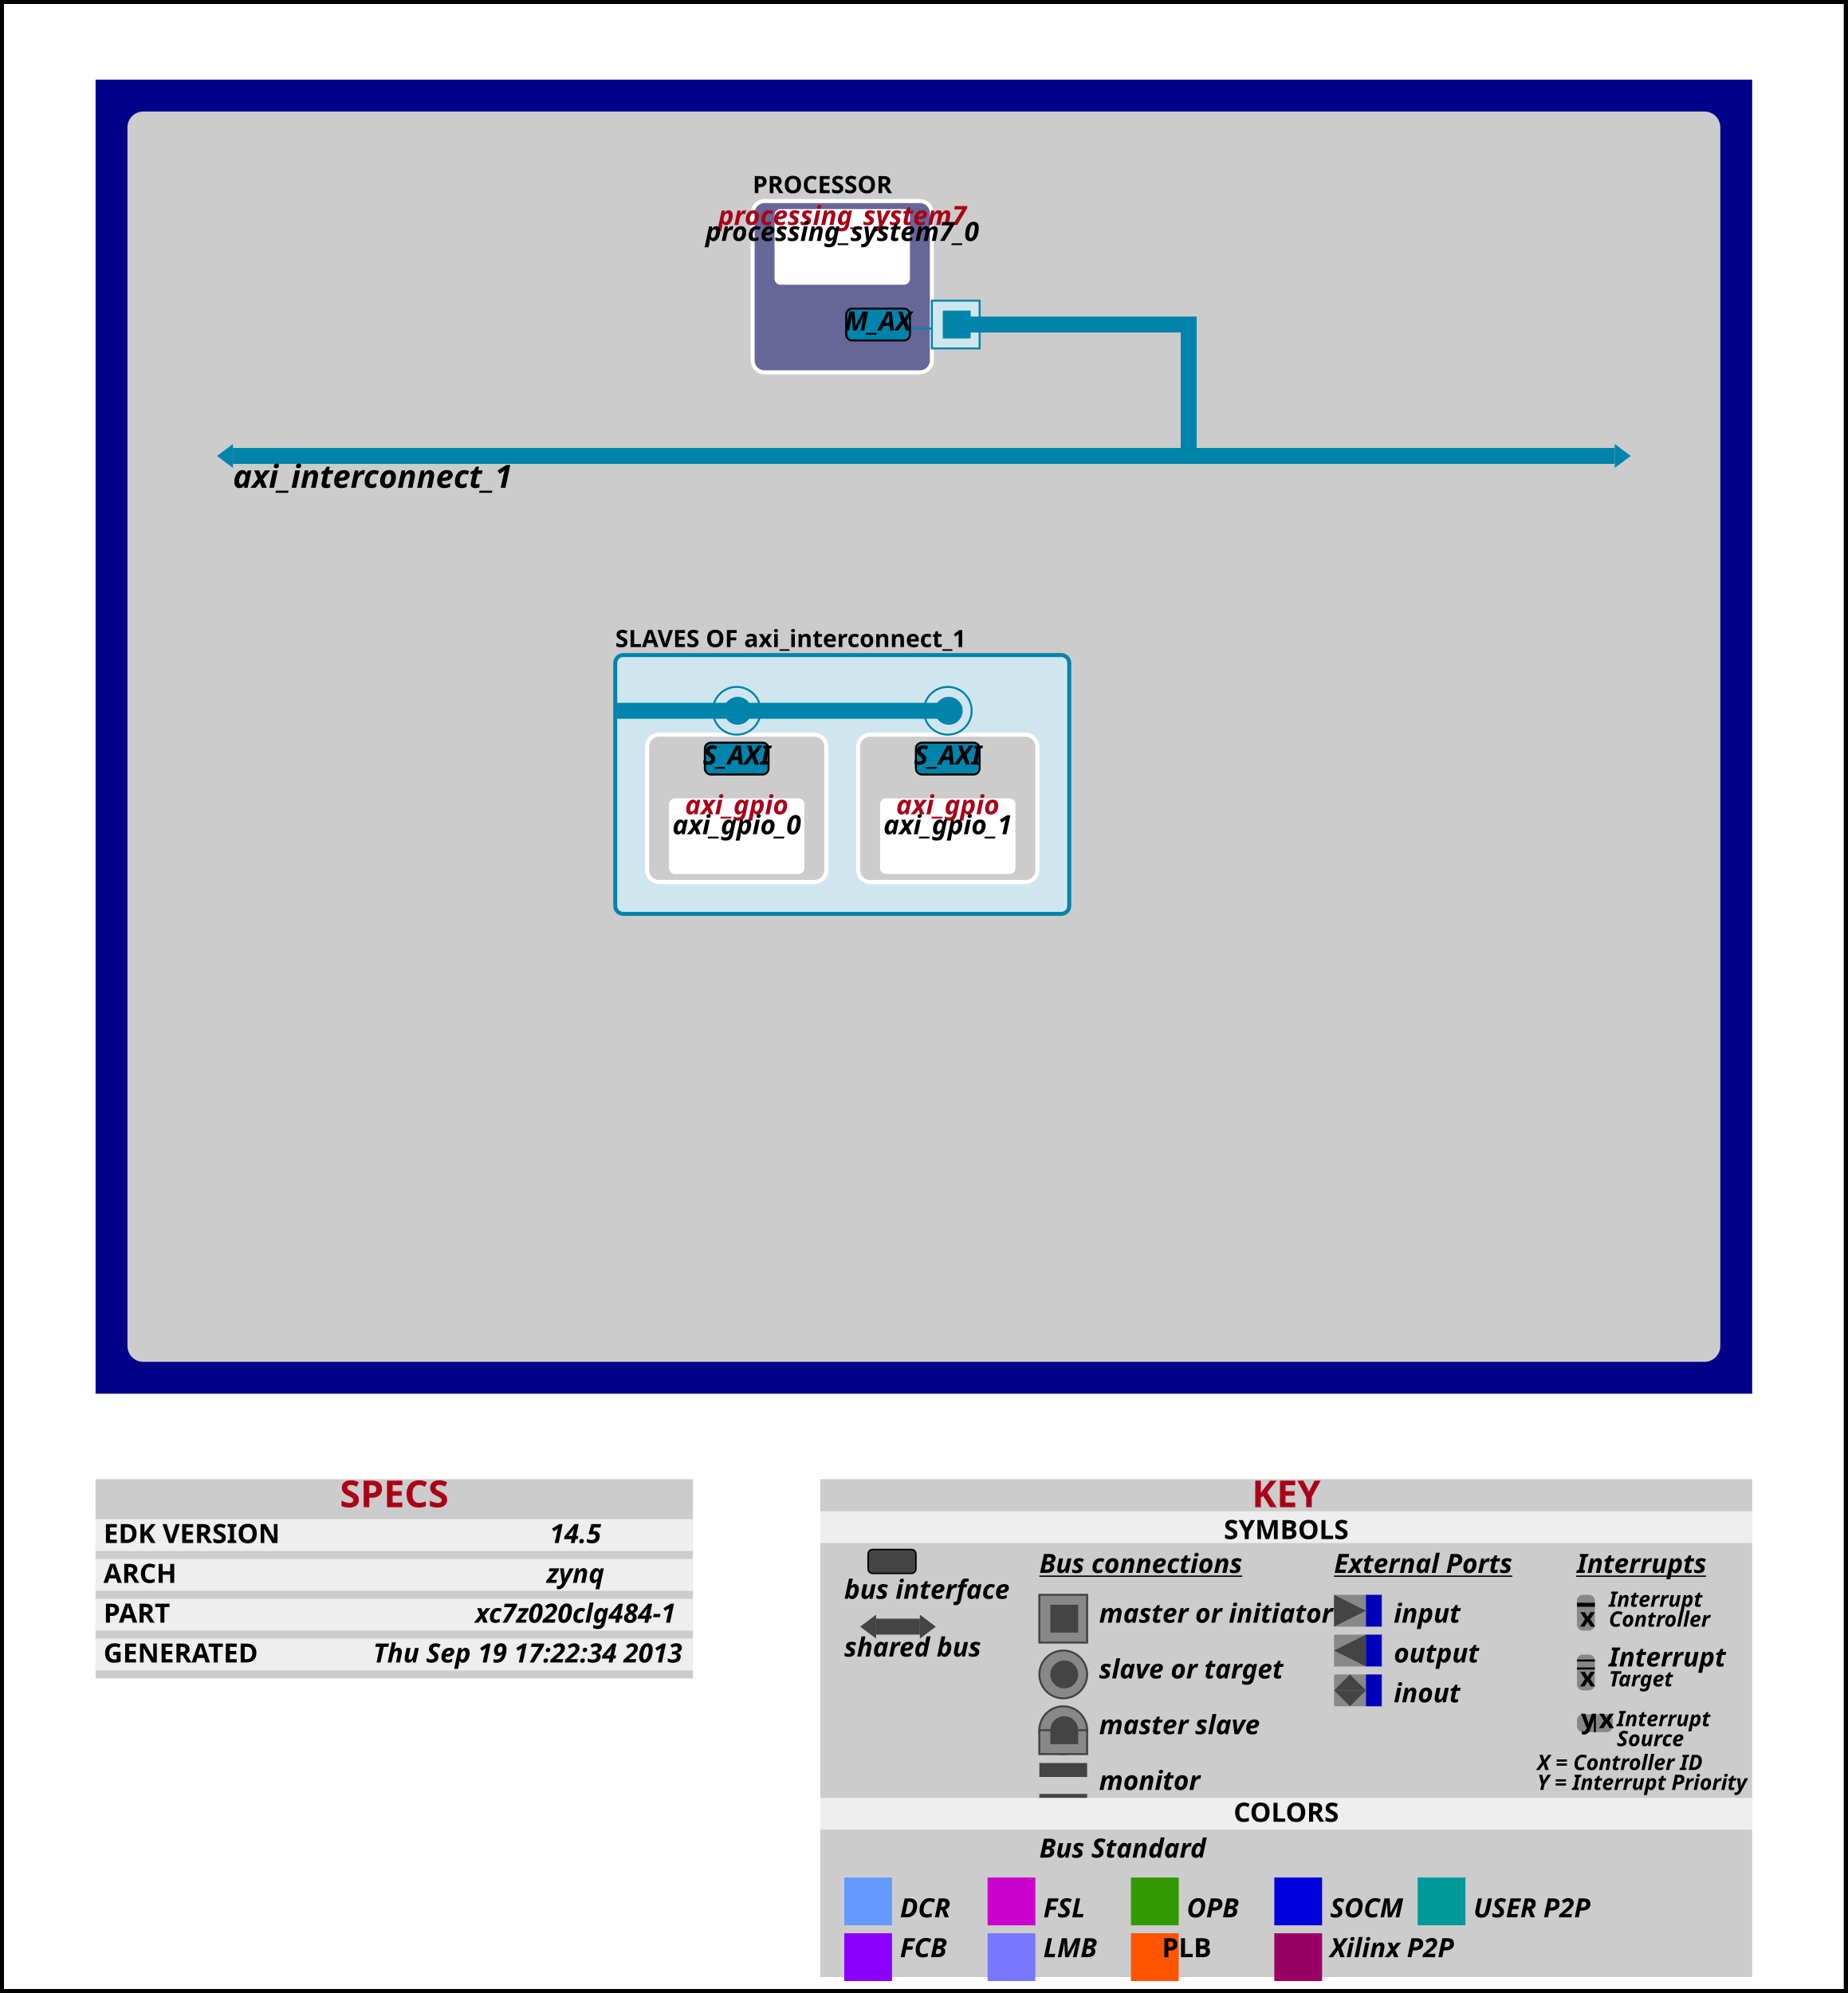
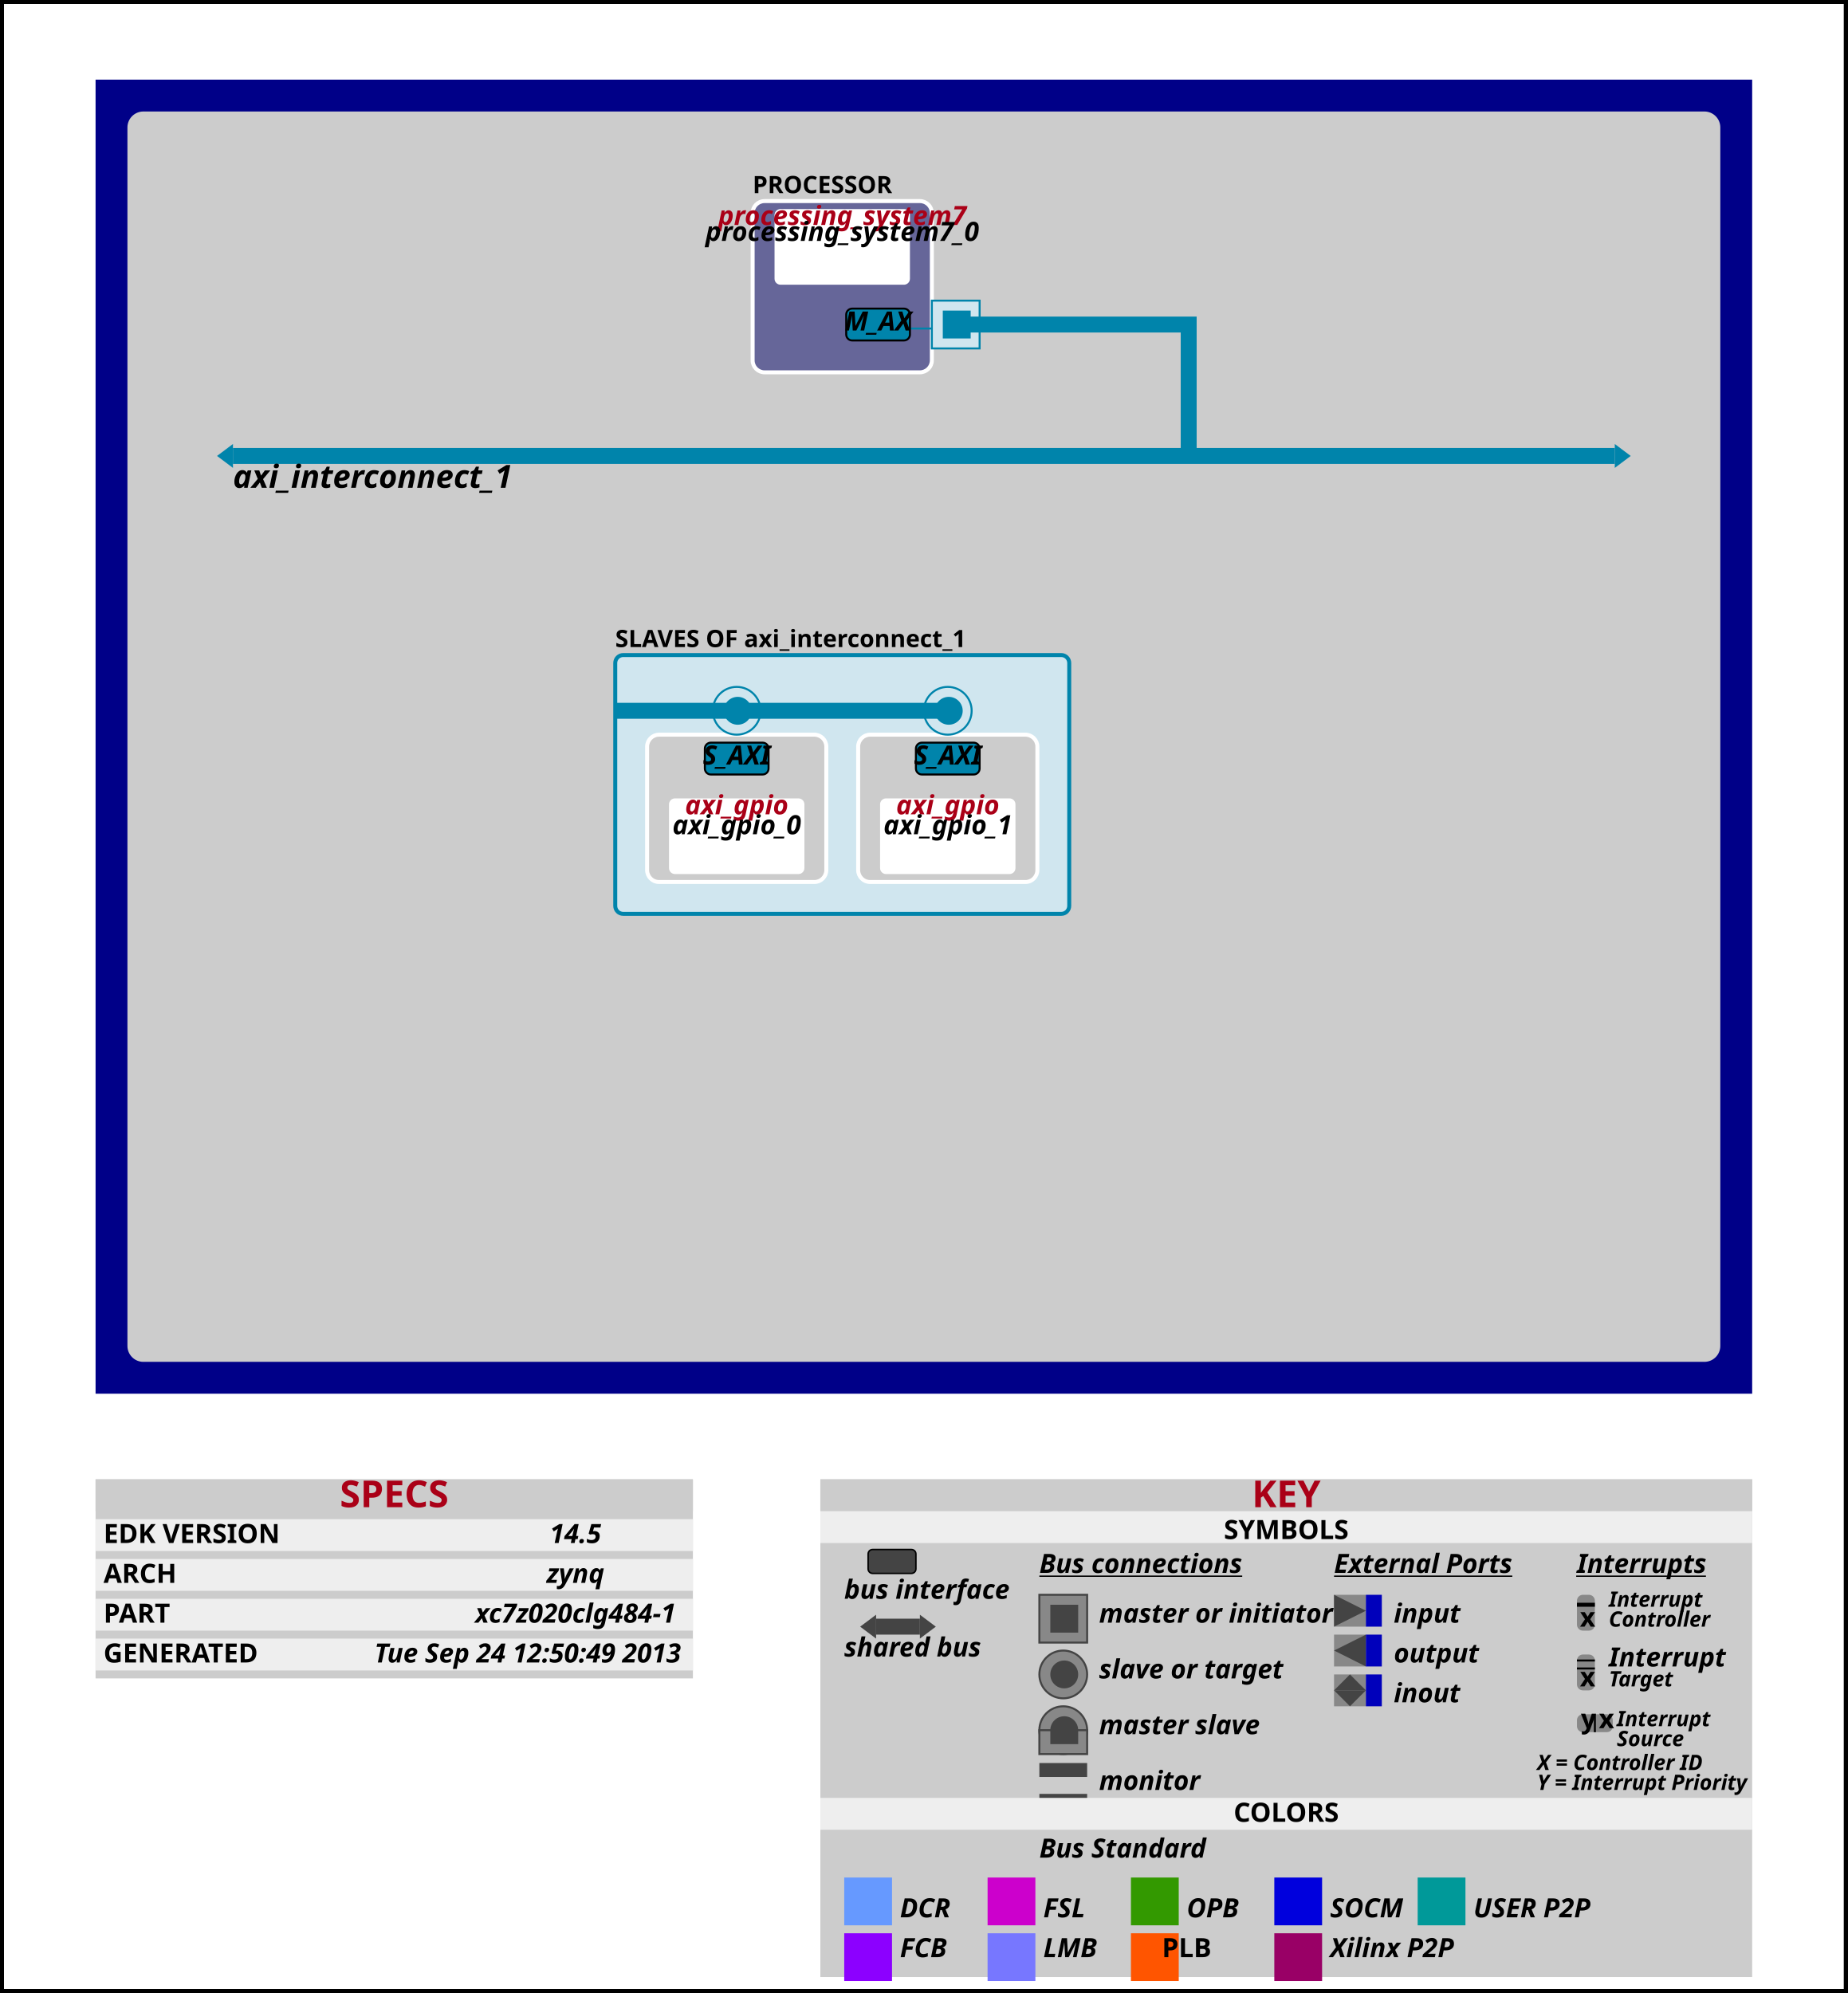
<svg xmlns:xlink="http://www.w3.org/1999/xlink" width="928" height="1001">
  <defs>
    <g id="G_IOPort">
      <rect x="0" y="0" width="16" height="16" fill="#CCCCFF" stroke="#000088" stroke-width="1" />
      <path d="M   0,0      L   16,8      L   0,16      Z" stroke="none" fill="#0000BB" />
    </g>
    <g id="G_BIPort">
      <rect x="0" y="0" width="16" height="16" style="fill:#CCCCFF; stroke:#000088; stroke-width:1" />
      <path class="btop" d="M 0,8      8,0      16,8      Z" style="stroke:none; fill:#0000BB" />
      <path class="bbot" d="M 0,8      8,16      16,8      Z" style="stroke:none; fill:#0000BB" />
    </g>
    <g id="KEY_IOPort">
      <rect x="0" y="0" width="16" height="16" style="fill:#888888; stroke:none;" />
      <path class="ioport" d="M   0,0      L   16,8      L   0,16      Z" style="stroke:none; fill:#444444" />
    </g>
    <g id="KEY_BIPort">
      <rect x="0" y="0" width="16" height="16" style="fill:#888888; stroke:none;" />
      <path class="btop" d="M 0,8      8,0      16,8      Z" style="stroke:none; fill:#444444" />
      <path class="bbot" d="M 0,8      8,16      16,8      Z" style="stroke:none; fill:#444444" />
    </g>
    <g id="KEY_INPort">
      <use x="0" y="0" xlink:href="#KEY_IOPort" />
      <rect x="16" y="0" width="8" height="16" style="fill:#0000BB; stroke:none;" />
    </g>
    <g id="KEY_OUTPort">
      <use x="0" y="0" xlink:href="#KEY_IOPort" transform="scale(-1,1) translate(-16,0)" />
      <rect x="16" y="0" width="8" height="16" style="fill:#0000BB; stroke:none;" />
    </g>
    <g id="KEY_INOUTPort">
      <use x="0" y="0" xlink:href="#KEY_BIPort" />
      <rect x="16" y="0" width="8" height="16" style="fill:#0000BB; stroke:none;" />
    </g>
    <g id="AXI_BifLabel">
      <rect x="0" y="0" rx="3" ry="3" width="32" height="16" style="fill:#0084AB; stroke:black; stroke-width:1" />
    </g>
    <g id="AXI_busconn_SLAVE">
      <circle cx="12" cy="12" r="12" style="fill:#D0E6EF; stroke:#0084AB; stroke-width:1" />
      <circle cx="12.5" cy="12" r="7" style="fill:#0084AB; stroke:none;" />
    </g>
    <g id="AXI_busconn_MASTER">
      <rect x="0" y="0" width="24" height="24" style="fill:#D0E6EF; stroke:#0084AB; stroke-width:1" />
      <rect x="5.5" y="5" width="14" height="14" style="fill:#0084AB; stroke:none;" />
    </g>
    <g id="KEY_BifLabel">
      <rect x="0" y="0" rx="3" ry="3" width="32" height="16" style="fill:#444444; stroke:black; stroke-width:1" />
    </g>
    <g id="KEY_busconn_SLAVE">
      <circle cx="12" cy="12" r="12" style="fill:#888888; stroke:#444444; stroke-width:1" />
      <circle cx="12.5" cy="12" r="7" style="fill:#444444; stroke:none;" />
    </g>
    <g id="KEY_busconn_MASTER">
      <rect x="0" y="0" width="24" height="24" style="fill:#888888; stroke:#444444; stroke-width:1" />
      <rect x="5.5" y="5" width="14" height="14" style="fill:#444444; stroke:none;" />
    </g>
    <g id="KEY_busconn_MASTER_SLAVE">
      <circle cx="12" cy="12" r="12" style="fill:#888888; stroke:#444444; stroke-width:1" />
      <circle cx="12.5" cy="12" r="7" style="fill:#444444; stroke:none;" />
      <rect x="0" y="12" width="24" height="12" style="fill:#888888; stroke:#444444; stroke-width:1" />
      <rect x="5.5" y="12" width="14" height="7" style="fill:#444444; stroke:none;" />
    </g>
    <g id="KEY_busconn_TARGET">
      <circle cx="12" cy="12" r="12" style="fill:#888888; stroke:#444444; stroke-width:1" />
      <circle cx="12.5" cy="12" r="7" style="fill:#444444; stroke:none;" />
    </g>
    <g id="KEY_busconn_INITIATOR">
      <rect x="0" y="0" width="24" height="24" style="fill:#888888; stroke:#444444; stroke-width:1" />
      <rect x="5.5" y="5" width="14" height="14" style="fill:#444444; stroke:none;" />
    </g>
    <g id="KEY_busconn_MONITOR">
      <rect x="0" y="0.5" width="24" height="7" style="fill:#444444; stroke:none;" />
      <rect x="0" y="16" width="24" height="7" style="fill:#444444; stroke:none;" />
    </g>
    <g id="KEY_busconn_USER">
      <circle cx="12" cy="12" r="12" style="fill:#888888; stroke:#444444; stroke-width:1" />
      <circle cx="12.5" cy="12" r="7" style="fill:#444444; stroke:none;" />
    </g>
    <g id="KEY_busconn_TRANSPARENT">
      <circle cx="12" cy="12" r="12" style="fill:#FFFFFF; stroke:#444444; stroke-width:1" />
      <circle cx="12.5" cy="12" r="7" style="fill:#FFFFFF; stroke:none;" />
    </g>
    <g id="AXI_BusArrowEast">
      <path class="bus" d="M   0,0      L     8, 6      L   0,12,       Z" style="stroke:none; fill:#0084AB" />
    </g>
    <g id="AXI_BusArrowWest">
      <use x="0" y="0" xlink:href="#AXI_BusArrowEast" transform="scale(-1,1) translate(-8,0)" />
    </g>
    <g id="AXI_BusArrowHInitiator">
      <rect x="0" y="2" width="8" height="8" style="stroke:none; fill:#0084AB" />
    </g>
    <g id="AXI_BusArrowSouth">
      <path class="bus" d="M   0,0      L   12,0      L   6, 8      Z" style="stroke:none; fill:#0084AB" />
    </g>
    <g id="AXI_BusArrowNorth">
      <use x="0" y="0" xlink:href="#AXI_BusArrowSouth" transform="scale(1,-1) translate(0,-12)" />
    </g>
    <g id="AXI_BusArrowInitiator">
      <rect x="2" y="0" width="4" height="12" style="stroke:none; fill:#0084AB" />
    </g>
    <g id="AXI_SplitBus_EAST">
      <use x="0" y="0" xlink:href="#AXI_BusArrowWest" />
      <rect x="8" y="2" width="24" height="8" style="stroke:none; fill:#0084AB" />
    </g>
    <g id="AXI_SplitBus_WEST">
      <use x="0" y="0" xlink:href="#AXI_SplitBus_EAST" transform="scale(-1,1) translate(-46,0)" />
    </g>
    <g id="AXI_SplitBus_OneWay">
      <rect x="0" y="2" width="16" height="8" style="stroke:none; fill:#0084AB" />
      <rect x="16" y="0" width="12" height="12" style="stroke:none; fill:#0084AB" />
    </g>
    <g id="AXIS_BusArrowEast">
      <path class="bus" d="M   0,0      L     8, 6      L   0,12,       Z" style="stroke:none; fill:#0084AB" />
    </g>
    <g id="AXIS_BusArrowWest">
      <use x="0" y="0" xlink:href="#AXIS_BusArrowEast" transform="scale(-1,1) translate(-8,0)" />
    </g>
    <g id="AXIS_BusArrowHInitiator">
      <rect x="0" y="2" width="8" height="8" style="stroke:none; fill:#0084AB" />
    </g>
    <g id="AXIS_BusArrowSouth">
      <path class="bus" d="M   0,0      L   12,0      L   6, 8      Z" style="stroke:none; fill:#0084AB" />
    </g>
    <g id="AXIS_BusArrowNorth">
      <use x="0" y="0" xlink:href="#AXIS_BusArrowSouth" transform="scale(1,-1) translate(0,-12)" />
    </g>
    <g id="AXIS_BusArrowInitiator">
      <rect x="2" y="0" width="4" height="12" style="stroke:none; fill:#0084AB" />
    </g>
    <g id="AXIS_SplitBus_EAST">
      <use x="0" y="0" xlink:href="#AXIS_BusArrowWest" />
      <rect x="8" y="2" width="24" height="8" style="stroke:none; fill:#0084AB" />
    </g>
    <g id="AXIS_SplitBus_WEST">
      <use x="0" y="0" xlink:href="#AXIS_SplitBus_EAST" transform="scale(-1,1) translate(-46,0)" />
    </g>
    <g id="AXIS_SplitBus_OneWay">
      <rect x="0" y="2" width="16" height="8" style="stroke:none; fill:#0084AB" />
      <rect x="16" y="0" width="12" height="12" style="stroke:none; fill:#0084AB" />
    </g>
    <g id="XIL_BusArrowEast">
      <path class="bus" d="M   0,0      L     8, 6      L   0,12,       Z" style="stroke:none; fill:#990066" />
    </g>
    <g id="XIL_BusArrowWest">
      <use x="0" y="0" xlink:href="#XIL_BusArrowEast" transform="scale(-1,1) translate(-8,0)" />
    </g>
    <g id="XIL_BusArrowHInitiator">
      <rect x="0" y="2" width="8" height="8" style="stroke:none; fill:#990066" />
    </g>
    <g id="XIL_BusArrowSouth">
      <path class="bus" d="M   0,0      L   12,0      L   6, 8      Z" style="stroke:none; fill:#990066" />
    </g>
    <g id="XIL_BusArrowNorth">
      <use x="0" y="0" xlink:href="#XIL_BusArrowSouth" transform="scale(1,-1) translate(0,-12)" />
    </g>
    <g id="XIL_BusArrowInitiator">
      <rect x="2" y="0" width="4" height="12" style="stroke:none; fill:#990066" />
    </g>
    <g id="XIL_SplitBus_EAST">
      <use x="0" y="0" xlink:href="#XIL_BusArrowWest" />
      <rect x="8" y="2" width="24" height="8" style="stroke:none; fill:#990066" />
    </g>
    <g id="XIL_SplitBus_WEST">
      <use x="0" y="0" xlink:href="#XIL_SplitBus_EAST" transform="scale(-1,1) translate(-46,0)" />
    </g>
    <g id="XIL_SplitBus_OneWay">
      <rect x="0" y="2" width="16" height="8" style="stroke:none; fill:#990066" />
      <rect x="16" y="0" width="12" height="12" style="stroke:none; fill:#990066" />
    </g>
    <g id="OCM_BusArrowEast">
      <path class="bus" d="M   0,0      L     8, 6      L   0,12,       Z" style="stroke:none; fill:#0000DD" />
    </g>
    <g id="OCM_BusArrowWest">
      <use x="0" y="0" xlink:href="#OCM_BusArrowEast" transform="scale(-1,1) translate(-8,0)" />
    </g>
    <g id="OCM_BusArrowHInitiator">
      <rect x="0" y="2" width="8" height="8" style="stroke:none; fill:#0000DD" />
    </g>
    <g id="OCM_BusArrowSouth">
      <path class="bus" d="M   0,0      L   12,0      L   6, 8      Z" style="stroke:none; fill:#0000DD" />
    </g>
    <g id="OCM_BusArrowNorth">
      <use x="0" y="0" xlink:href="#OCM_BusArrowSouth" transform="scale(1,-1) translate(0,-12)" />
    </g>
    <g id="OCM_BusArrowInitiator">
      <rect x="2" y="0" width="4" height="12" style="stroke:none; fill:#0000DD" />
    </g>
    <g id="OCM_SplitBus_EAST">
      <use x="0" y="0" xlink:href="#OCM_BusArrowWest" />
      <rect x="8" y="2" width="24" height="8" style="stroke:none; fill:#0000DD" />
    </g>
    <g id="OCM_SplitBus_WEST">
      <use x="0" y="0" xlink:href="#OCM_SplitBus_EAST" transform="scale(-1,1) translate(-46,0)" />
    </g>
    <g id="OCM_SplitBus_OneWay">
      <rect x="0" y="2" width="16" height="8" style="stroke:none; fill:#0000DD" />
      <rect x="16" y="0" width="12" height="12" style="stroke:none; fill:#0000DD" />
    </g>
    <g id="OPB_BusArrowEast">
      <path class="bus" d="M   0,0      L     8, 6      L   0,12,       Z" style="stroke:none; fill:#339900" />
    </g>
    <g id="OPB_BusArrowWest">
      <use x="0" y="0" xlink:href="#OPB_BusArrowEast" transform="scale(-1,1) translate(-8,0)" />
    </g>
    <g id="OPB_BusArrowHInitiator">
      <rect x="0" y="2" width="8" height="8" style="stroke:none; fill:#339900" />
    </g>
    <g id="OPB_BusArrowSouth">
      <path class="bus" d="M   0,0      L   12,0      L   6, 8      Z" style="stroke:none; fill:#339900" />
    </g>
    <g id="OPB_BusArrowNorth">
      <use x="0" y="0" xlink:href="#OPB_BusArrowSouth" transform="scale(1,-1) translate(0,-12)" />
    </g>
    <g id="OPB_BusArrowInitiator">
      <rect x="2" y="0" width="4" height="12" style="stroke:none; fill:#339900" />
    </g>
    <g id="OPB_SplitBus_EAST">
      <use x="0" y="0" xlink:href="#OPB_BusArrowWest" />
      <rect x="8" y="2" width="24" height="8" style="stroke:none; fill:#339900" />
    </g>
    <g id="OPB_SplitBus_WEST">
      <use x="0" y="0" xlink:href="#OPB_SplitBus_EAST" transform="scale(-1,1) translate(-46,0)" />
    </g>
    <g id="OPB_SplitBus_OneWay">
      <rect x="0" y="2" width="16" height="8" style="stroke:none; fill:#339900" />
      <rect x="16" y="0" width="12" height="12" style="stroke:none; fill:#339900" />
    </g>
    <g id="LMB_BusArrowEast">
      <path class="bus" d="M   0,0      L     8, 6      L   0,12,       Z" style="stroke:none; fill:#7777FF" />
    </g>
    <g id="LMB_BusArrowWest">
      <use x="0" y="0" xlink:href="#LMB_BusArrowEast" transform="scale(-1,1) translate(-8,0)" />
    </g>
    <g id="LMB_BusArrowHInitiator">
      <rect x="0" y="2" width="8" height="8" style="stroke:none; fill:#7777FF" />
    </g>
    <g id="LMB_BusArrowSouth">
      <path class="bus" d="M   0,0      L   12,0      L   6, 8      Z" style="stroke:none; fill:#7777FF" />
    </g>
    <g id="LMB_BusArrowNorth">
      <use x="0" y="0" xlink:href="#LMB_BusArrowSouth" transform="scale(1,-1) translate(0,-12)" />
    </g>
    <g id="LMB_BusArrowInitiator">
      <rect x="2" y="0" width="4" height="12" style="stroke:none; fill:#7777FF" />
    </g>
    <g id="LMB_SplitBus_EAST">
      <use x="0" y="0" xlink:href="#LMB_BusArrowWest" />
      <rect x="8" y="2" width="24" height="8" style="stroke:none; fill:#7777FF" />
    </g>
    <g id="LMB_SplitBus_WEST">
      <use x="0" y="0" xlink:href="#LMB_SplitBus_EAST" transform="scale(-1,1) translate(-46,0)" />
    </g>
    <g id="LMB_SplitBus_OneWay">
      <rect x="0" y="2" width="16" height="8" style="stroke:none; fill:#7777FF" />
      <rect x="16" y="0" width="12" height="12" style="stroke:none; fill:#7777FF" />
    </g>
    <g id="FSL_BusArrowEast">
      <path class="bus" d="M   0,0      L     8, 6      L   0,12,       Z" style="stroke:none; fill:#CC00CC" />
    </g>
    <g id="FSL_BusArrowWest">
      <use x="0" y="0" xlink:href="#FSL_BusArrowEast" transform="scale(-1,1) translate(-8,0)" />
    </g>
    <g id="FSL_BusArrowHInitiator">
      <rect x="0" y="2" width="8" height="8" style="stroke:none; fill:#CC00CC" />
    </g>
    <g id="FSL_BusArrowSouth">
      <path class="bus" d="M   0,0      L   12,0      L   6, 8      Z" style="stroke:none; fill:#CC00CC" />
    </g>
    <g id="FSL_BusArrowNorth">
      <use x="0" y="0" xlink:href="#FSL_BusArrowSouth" transform="scale(1,-1) translate(0,-12)" />
    </g>
    <g id="FSL_BusArrowInitiator">
      <rect x="2" y="0" width="4" height="12" style="stroke:none; fill:#CC00CC" />
    </g>
    <g id="FSL_SplitBus_EAST">
      <use x="0" y="0" xlink:href="#FSL_BusArrowWest" />
      <rect x="8" y="2" width="24" height="8" style="stroke:none; fill:#CC00CC" />
    </g>
    <g id="FSL_SplitBus_WEST">
      <use x="0" y="0" xlink:href="#FSL_SplitBus_EAST" transform="scale(-1,1) translate(-46,0)" />
    </g>
    <g id="FSL_SplitBus_OneWay">
      <rect x="0" y="2" width="16" height="8" style="stroke:none; fill:#CC00CC" />
      <rect x="16" y="0" width="12" height="12" style="stroke:none; fill:#CC00CC" />
    </g>
    <g id="DCR_BusArrowEast">
      <path class="bus" d="M   0,0      L     8, 6      L   0,12,       Z" style="stroke:none; fill:#6699FF" />
    </g>
    <g id="DCR_BusArrowWest">
      <use x="0" y="0" xlink:href="#DCR_BusArrowEast" transform="scale(-1,1) translate(-8,0)" />
    </g>
    <g id="DCR_BusArrowHInitiator">
      <rect x="0" y="2" width="8" height="8" style="stroke:none; fill:#6699FF" />
    </g>
    <g id="DCR_BusArrowSouth">
      <path class="bus" d="M   0,0      L   12,0      L   6, 8      Z" style="stroke:none; fill:#6699FF" />
    </g>
    <g id="DCR_BusArrowNorth">
      <use x="0" y="0" xlink:href="#DCR_BusArrowSouth" transform="scale(1,-1) translate(0,-12)" />
    </g>
    <g id="DCR_BusArrowInitiator">
      <rect x="2" y="0" width="4" height="12" style="stroke:none; fill:#6699FF" />
    </g>
    <g id="DCR_SplitBus_EAST">
      <use x="0" y="0" xlink:href="#DCR_BusArrowWest" />
      <rect x="8" y="2" width="24" height="8" style="stroke:none; fill:#6699FF" />
    </g>
    <g id="DCR_SplitBus_WEST">
      <use x="0" y="0" xlink:href="#DCR_SplitBus_EAST" transform="scale(-1,1) translate(-46,0)" />
    </g>
    <g id="DCR_SplitBus_OneWay">
      <rect x="0" y="2" width="16" height="8" style="stroke:none; fill:#6699FF" />
      <rect x="16" y="0" width="12" height="12" style="stroke:none; fill:#6699FF" />
    </g>
    <g id="FCB_BusArrowEast">
      <path class="bus" d="M   0,0      L     8, 6      L   0,12,       Z" style="stroke:none; fill:#8C00FF" />
    </g>
    <g id="FCB_BusArrowWest">
      <use x="0" y="0" xlink:href="#FCB_BusArrowEast" transform="scale(-1,1) translate(-8,0)" />
    </g>
    <g id="FCB_BusArrowHInitiator">
      <rect x="0" y="2" width="8" height="8" style="stroke:none; fill:#8C00FF" />
    </g>
    <g id="FCB_BusArrowSouth">
      <path class="bus" d="M   0,0      L   12,0      L   6, 8      Z" style="stroke:none; fill:#8C00FF" />
    </g>
    <g id="FCB_BusArrowNorth">
      <use x="0" y="0" xlink:href="#FCB_BusArrowSouth" transform="scale(1,-1) translate(0,-12)" />
    </g>
    <g id="FCB_BusArrowInitiator">
      <rect x="2" y="0" width="4" height="12" style="stroke:none; fill:#8C00FF" />
    </g>
    <g id="FCB_SplitBus_EAST">
      <use x="0" y="0" xlink:href="#FCB_BusArrowWest" />
      <rect x="8" y="2" width="24" height="8" style="stroke:none; fill:#8C00FF" />
    </g>
    <g id="FCB_SplitBus_WEST">
      <use x="0" y="0" xlink:href="#FCB_SplitBus_EAST" transform="scale(-1,1) translate(-46,0)" />
    </g>
    <g id="FCB_SplitBus_OneWay">
      <rect x="0" y="2" width="16" height="8" style="stroke:none; fill:#8C00FF" />
      <rect x="16" y="0" width="12" height="12" style="stroke:none; fill:#8C00FF" />
    </g>
    <g id="PLB_BusArrowEast">
      <path class="bus" d="M   0,0      L     8, 6      L   0,12,       Z" style="stroke:none; fill:#FF5500" />
    </g>
    <g id="PLB_BusArrowWest">
      <use x="0" y="0" xlink:href="#PLB_BusArrowEast" transform="scale(-1,1) translate(-8,0)" />
    </g>
    <g id="PLB_BusArrowHInitiator">
      <rect x="0" y="2" width="8" height="8" style="stroke:none; fill:#FF5500" />
    </g>
    <g id="PLB_BusArrowSouth">
      <path class="bus" d="M   0,0      L   12,0      L   6, 8      Z" style="stroke:none; fill:#FF5500" />
    </g>
    <g id="PLB_BusArrowNorth">
      <use x="0" y="0" xlink:href="#PLB_BusArrowSouth" transform="scale(1,-1) translate(0,-12)" />
    </g>
    <g id="PLB_BusArrowInitiator">
      <rect x="2" y="0" width="4" height="12" style="stroke:none; fill:#FF5500" />
    </g>
    <g id="PLB_SplitBus_EAST">
      <use x="0" y="0" xlink:href="#PLB_BusArrowWest" />
      <rect x="8" y="2" width="24" height="8" style="stroke:none; fill:#FF5500" />
    </g>
    <g id="PLB_SplitBus_WEST">
      <use x="0" y="0" xlink:href="#PLB_SplitBus_EAST" transform="scale(-1,1) translate(-46,0)" />
    </g>
    <g id="PLB_SplitBus_OneWay">
      <rect x="0" y="2" width="16" height="8" style="stroke:none; fill:#FF5500" />
      <rect x="16" y="0" width="12" height="12" style="stroke:none; fill:#FF5500" />
    </g>
    <g id="PLBV34_BusArrowEast">
      <path class="bus" d="M   0,0      L     8, 6      L   0,12,       Z" style="stroke:none; fill:#FF5500" />
    </g>
    <g id="PLBV34_BusArrowWest">
      <use x="0" y="0" xlink:href="#PLBV34_BusArrowEast" transform="scale(-1,1) translate(-8,0)" />
    </g>
    <g id="PLBV34_BusArrowHInitiator">
      <rect x="0" y="2" width="8" height="8" style="stroke:none; fill:#FF5500" />
    </g>
    <g id="PLBV34_BusArrowSouth">
      <path class="bus" d="M   0,0      L   12,0      L   6, 8      Z" style="stroke:none; fill:#FF5500" />
    </g>
    <g id="PLBV34_BusArrowNorth">
      <use x="0" y="0" xlink:href="#PLBV34_BusArrowSouth" transform="scale(1,-1) translate(0,-12)" />
    </g>
    <g id="PLBV34_BusArrowInitiator">
      <rect x="2" y="0" width="4" height="12" style="stroke:none; fill:#FF5500" />
    </g>
    <g id="PLBV34_SplitBus_EAST">
      <use x="0" y="0" xlink:href="#PLBV34_BusArrowWest" />
      <rect x="8" y="2" width="24" height="8" style="stroke:none; fill:#FF5500" />
    </g>
    <g id="PLBV34_SplitBus_WEST">
      <use x="0" y="0" xlink:href="#PLBV34_SplitBus_EAST" transform="scale(-1,1) translate(-46,0)" />
    </g>
    <g id="PLBV34_SplitBus_OneWay">
      <rect x="0" y="2" width="16" height="8" style="stroke:none; fill:#FF5500" />
      <rect x="16" y="0" width="12" height="12" style="stroke:none; fill:#FF5500" />
    </g>
    <g id="PLBV46_BusArrowEast">
      <path class="bus" d="M   0,0      L     8, 6      L   0,12,       Z" style="stroke:none; fill:#BB9955" />
    </g>
    <g id="PLBV46_BusArrowWest">
      <use x="0" y="0" xlink:href="#PLBV46_BusArrowEast" transform="scale(-1,1) translate(-8,0)" />
    </g>
    <g id="PLBV46_BusArrowHInitiator">
      <rect x="0" y="2" width="8" height="8" style="stroke:none; fill:#BB9955" />
    </g>
    <g id="PLBV46_BusArrowSouth">
      <path class="bus" d="M   0,0      L   12,0      L   6, 8      Z" style="stroke:none; fill:#BB9955" />
    </g>
    <g id="PLBV46_BusArrowNorth">
      <use x="0" y="0" xlink:href="#PLBV46_BusArrowSouth" transform="scale(1,-1) translate(0,-12)" />
    </g>
    <g id="PLBV46_BusArrowInitiator">
      <rect x="2" y="0" width="4" height="12" style="stroke:none; fill:#BB9955" />
    </g>
    <g id="PLBV46_SplitBus_EAST">
      <use x="0" y="0" xlink:href="#PLBV46_BusArrowWest" />
      <rect x="8" y="2" width="24" height="8" style="stroke:none; fill:#BB9955" />
    </g>
    <g id="PLBV46_SplitBus_WEST">
      <use x="0" y="0" xlink:href="#PLBV46_SplitBus_EAST" transform="scale(-1,1) translate(-46,0)" />
    </g>
    <g id="PLBV46_SplitBus_OneWay">
      <rect x="0" y="2" width="16" height="8" style="stroke:none; fill:#BB9955" />
      <rect x="16" y="0" width="12" height="12" style="stroke:none; fill:#BB9955" />
    </g>
    <g id="PLBV46_P2P_BusArrowEast">
      <path class="bus" d="M   0,0      L     8, 6      L   0,12,       Z" style="stroke:none; fill:#BB9955" />
    </g>
    <g id="PLBV46_P2P_BusArrowWest">
      <use x="0" y="0" xlink:href="#PLBV46_P2P_BusArrowEast" transform="scale(-1,1) translate(-8,0)" />
    </g>
    <g id="PLBV46_P2P_BusArrowHInitiator">
      <rect x="0" y="2" width="8" height="8" style="stroke:none; fill:#BB9955" />
    </g>
    <g id="PLBV46_P2P_BusArrowSouth">
      <path class="bus" d="M   0,0      L   12,0      L   6, 8      Z" style="stroke:none; fill:#BB9955" />
    </g>
    <g id="PLBV46_P2P_BusArrowNorth">
      <use x="0" y="0" xlink:href="#PLBV46_P2P_BusArrowSouth" transform="scale(1,-1) translate(0,-12)" />
    </g>
    <g id="PLBV46_P2P_BusArrowInitiator">
      <rect x="2" y="0" width="4" height="12" style="stroke:none; fill:#BB9955" />
    </g>
    <g id="PLBV46_P2P_SplitBus_EAST">
      <use x="0" y="0" xlink:href="#PLBV46_P2P_BusArrowWest" />
      <rect x="8" y="2" width="24" height="8" style="stroke:none; fill:#BB9955" />
    </g>
    <g id="PLBV46_P2P_SplitBus_WEST">
      <use x="0" y="0" xlink:href="#PLBV46_P2P_SplitBus_EAST" transform="scale(-1,1) translate(-46,0)" />
    </g>
    <g id="PLBV46_P2P_SplitBus_OneWay">
      <rect x="0" y="2" width="16" height="8" style="stroke:none; fill:#BB9955" />
      <rect x="16" y="0" width="12" height="12" style="stroke:none; fill:#BB9955" />
    </g>
    <g id="USER_BusArrowEast">
      <path class="bus" d="M   0,0      L     8, 6      L   0,12,       Z" style="stroke:none; fill:#009999" />
    </g>
    <g id="USER_BusArrowWest">
      <use x="0" y="0" xlink:href="#USER_BusArrowEast" transform="scale(-1,1) translate(-8,0)" />
    </g>
    <g id="USER_BusArrowHInitiator">
      <rect x="0" y="2" width="8" height="8" style="stroke:none; fill:#009999" />
    </g>
    <g id="USER_BusArrowSouth">
      <path class="bus" d="M   0,0      L   12,0      L   6, 8      Z" style="stroke:none; fill:#009999" />
    </g>
    <g id="USER_BusArrowNorth">
      <use x="0" y="0" xlink:href="#USER_BusArrowSouth" transform="scale(1,-1) translate(0,-12)" />
    </g>
    <g id="USER_BusArrowInitiator">
      <rect x="2" y="0" width="4" height="12" style="stroke:none; fill:#009999" />
    </g>
    <g id="USER_SplitBus_EAST">
      <use x="0" y="0" xlink:href="#USER_BusArrowWest" />
      <rect x="8" y="2" width="24" height="8" style="stroke:none; fill:#009999" />
    </g>
    <g id="USER_SplitBus_WEST">
      <use x="0" y="0" xlink:href="#USER_SplitBus_EAST" transform="scale(-1,1) translate(-46,0)" />
    </g>
    <g id="USER_SplitBus_OneWay">
      <rect x="0" y="2" width="16" height="8" style="stroke:none; fill:#009999" />
      <rect x="16" y="0" width="12" height="12" style="stroke:none; fill:#009999" />
    </g>
    <g id="KEY_BusArrowEast">
      <path class="bus" d="M   0,0      L     8, 6      L   0,12,       Z" style="stroke:none; fill:#444444" />
    </g>
    <g id="KEY_BusArrowWest">
      <use x="0" y="0" xlink:href="#KEY_BusArrowEast" transform="scale(-1,1) translate(-8,0)" />
    </g>
    <g id="KEY_BusArrowHInitiator">
      <rect x="0" y="2" width="8" height="8" style="stroke:none; fill:#444444" />
    </g>
    <g id="KEY_BusArrowSouth">
      <path class="bus" d="M   0,0      L   12,0      L   6, 8      Z" style="stroke:none; fill:#444444" />
    </g>
    <g id="KEY_BusArrowNorth">
      <use x="0" y="0" xlink:href="#KEY_BusArrowSouth" transform="scale(1,-1) translate(0,-12)" />
    </g>
    <g id="KEY_BusArrowInitiator">
      <rect x="2" y="0" width="4" height="12" style="stroke:none; fill:#444444" />
    </g>
    <g id="KEY_SplitBus_EAST">
      <use x="0" y="0" xlink:href="#KEY_BusArrowWest" />
      <rect x="8" y="2" width="24" height="8" style="stroke:none; fill:#444444" />
    </g>
    <g id="KEY_SplitBus_WEST">
      <use x="0" y="0" xlink:href="#KEY_SplitBus_EAST" transform="scale(-1,1) translate(-46,0)" />
    </g>
    <g id="KEY_SplitBus_OneWay">
      <rect x="0" y="2" width="16" height="8" style="stroke:none; fill:#444444" />
      <rect x="16" y="0" width="12" height="12" style="stroke:none; fill:#444444" />
    </g>
    <g id="GRAYSCALE_BusArrowEast">
      <path class="bus" d="M   0,0      L     8, 6      L   0,12,       Z" style="stroke:none; fill:#444444" />
    </g>
    <g id="GRAYSCALE_BusArrowWest">
      <use x="0" y="0" xlink:href="#GRAYSCALE_BusArrowEast" transform="scale(-1,1) translate(-8,0)" />
    </g>
    <g id="GRAYSCALE_BusArrowHInitiator">
      <rect x="0" y="2" width="8" height="8" style="stroke:none; fill:#444444" />
    </g>
    <g id="GRAYSCALE_BusArrowSouth">
      <path class="bus" d="M   0,0      L   12,0      L   6, 8      Z" style="stroke:none; fill:#444444" />
    </g>
    <g id="GRAYSCALE_BusArrowNorth">
      <use x="0" y="0" xlink:href="#GRAYSCALE_BusArrowSouth" transform="scale(1,-1) translate(0,-12)" />
    </g>
    <g id="GRAYSCALE_BusArrowInitiator">
      <rect x="2" y="0" width="4" height="12" style="stroke:none; fill:#444444" />
    </g>
    <g id="GRAYSCALE_SplitBus_EAST">
      <use x="0" y="0" xlink:href="#GRAYSCALE_BusArrowWest" />
      <rect x="8" y="2" width="24" height="8" style="stroke:none; fill:#444444" />
    </g>
    <g id="GRAYSCALE_SplitBus_WEST">
      <use x="0" y="0" xlink:href="#GRAYSCALE_SplitBus_EAST" transform="scale(-1,1) translate(-46,0)" />
    </g>
    <g id="GRAYSCALE_SplitBus_OneWay">
      <rect x="0" y="2" width="16" height="8" style="stroke:none; fill:#444444" />
      <rect x="16" y="0" width="12" height="12" style="stroke:none; fill:#444444" />
    </g>
    <g id="AXI_SharedBus">
      <use x="0" y="0" xlink:href="#AXI_BusArrowWest" />
      <use x="702" y="0" xlink:href="#AXI_BusArrowEast" />
      <rect x="8" y="2" width="694" height="8" style="stroke:none; fill:#0084AB" />
    </g>
    <g id="OPB_SharedBus">
      <use x="0" y="0" xlink:href="#OPB_BusArrowWest" />
      <use x="702" y="0" xlink:href="#OPB_BusArrowEast" />
      <rect x="8" y="2" width="694" height="8" style="stroke:none; fill:#339900" />
    </g>
    <g id="PLB_SharedBus">
      <use x="0" y="0" xlink:href="#PLB_BusArrowWest" />
      <use x="702" y="0" xlink:href="#PLB_BusArrowEast" />
      <rect x="8" y="2" width="694" height="8" style="stroke:none; fill:#FF5500" />
    </g>
    <g id="PLBV46_SharedBus">
      <use x="0" y="0" xlink:href="#PLBV46_BusArrowWest" />
      <use x="702" y="0" xlink:href="#PLBV46_BusArrowEast" />
      <rect x="8" y="2" width="694" height="8" style="stroke:none; fill:#BB9955" />
    </g>
    <g id="group_sharedBusses">
      <use x="0" y="0" xlink:href="#AXI_SharedBus" />
      <text x="8" y="22" fill="#000000" stroke="none" font-size="12pt" font-style="italic" font-weight="900" text-anchor="start" font-family="Verdana Courier Arial Helvetica san-serif">axi_interconnect_1</text>
    </g>
    <g id="KEY_SharedBus">
      <use x="0" y="0" xlink:href="#KEY_BusArrowWest" />
      <use x="30" y="0" xlink:href="#KEY_BusArrowEast" />
      <rect x="8" y="2" width="22" height="8" style="stroke:none; fill:#444444" />
    </g>
    <g id="sbsbktmodule_axi_gpio_0">
      <rect x="0" y="24" rx="6" ry="6" width="90" height="74" style="fill:#CCCCCC; stroke:#FFFFFF; stroke-width:2" />
      <rect x="11" y="56" rx="3" ry="3" width="68" height="38" style="fill:#FFFFFF; stroke:none;" />
      <text x="45" y="64" fill="#AA0017" stroke="none" font-size="10pt" font-style="italic" font-weight="900" text-anchor="middle" font-family="Verdana Arial Helvetica san-serif">axi_gpio</text>
      <text x="45" y="74" fill="#000000" stroke="none" font-size="10pt" font-style="italic" font-weight="900" text-anchor="middle" font-family="Courier Arial Helvetica san-serif">axi_gpio_0</text>
      <use x="29" y="28" xlink:href="#AXI_BifLabel" />
      <use x="33" y="0" xlink:href="#AXI_busconn_SLAVE" />
      <text x="45" y="39" fill="#000000" stroke="none" font-size="10pt" font-style="italic" font-weight="900" text-anchor="middle" font-family="Verdana Courier Arial Helvetica san-serif">S_AXI</text>
    </g>
    <g id="sbsbktmodule_axi_gpio_1">
      <rect x="0" y="24" rx="6" ry="6" width="90" height="74" style="fill:#CCCCCC; stroke:#FFFFFF; stroke-width:2" />
      <rect x="11" y="56" rx="3" ry="3" width="68" height="38" style="fill:#FFFFFF; stroke:none;" />
      <text x="45" y="64" fill="#AA0017" stroke="none" font-size="10pt" font-style="italic" font-weight="900" text-anchor="middle" font-family="Verdana Arial Helvetica san-serif">axi_gpio</text>
      <text x="45" y="74" fill="#000000" stroke="none" font-size="10pt" font-style="italic" font-weight="900" text-anchor="middle" font-family="Courier Arial Helvetica san-serif">axi_gpio_1</text>
      <use x="29" y="28" xlink:href="#AXI_BifLabel" />
      <use x="33" y="0" xlink:href="#AXI_busconn_SLAVE" />
      <text x="45" y="39" fill="#000000" stroke="none" font-size="10pt" font-style="italic" font-weight="900" text-anchor="middle" font-family="Verdana Courier Arial Helvetica san-serif">S_AXI</text>
    </g>
    <g id="sbsbucket_axi_interconnect_1">
      <rect x="0" y="0" rx="4" ry="4" width="228" height="130" style="stroke-width:2; stroke:#0084AB; fill:#D0E6EF" />
      <use x="16" y="16" xlink:href="#sbsbktmodule_axi_gpio_0" />
      <rect x="0" y="24" width="61" height="8" style="fill:#0084AB" />
      <use x="122" y="16" xlink:href="#sbsbktmodule_axi_gpio_1" />
      <rect x="61" y="24" width="106" height="8" style="fill:#0084AB" />
    </g>
    <g id="symbol_STACK_0_SHAPE_0">
      <rect x="0" y="0" rx="6" ry="6" width="90" height="86" style="fill:#666699; stroke:#FFFFFF; stroke-width:2" />
      <rect x="11" y="4" rx="3" ry="3" width="68" height="38" style="fill:#FFFFFF; stroke:none;" />
      <text x="45" y="12" fill="#AA0017" stroke="none" font-size="10pt" font-style="italic" font-weight="900" text-anchor="middle" font-family="Verdana Arial Helvetica san-serif">processing_system7</text>
      <text x="45" y="20" fill="#000000" stroke="none" font-size="10pt" font-style="italic" font-weight="900" text-anchor="middle" font-family="Courier Arial Helvetica san-serif">processing_system7_0</text>
      <line x1="79" y1="64" x2="91" y2="64" style="stroke:#0084AB;stroke-width:1" />
      <use x="47" y="54" xlink:href="#AXI_BifLabel" />
      <text x="63" y="65" fill="#000000" stroke="none" font-size="10pt" font-style="italic" font-weight="900" text-anchor="middle" font-family="Verdana Courier Arial Helvetica san-serif">M_AX</text>
    </g>
    <g id="symbol_STACK_0">
      <rect x="0" y="0" rx="6" ry="6" width="228" height="252" style="fill:#CCCCCC; stroke:none;" />
      <use x="0" y="228" xlink:href="#sbsbucket_axi_interconnect_1" />
      <text x="0" y="224" fill="#000000" stroke="none" font-size="9pt" font-style="normal" font-weight="900" text-anchor="start" font-family="Arial Helvetica san-serif">SLAVES OF axi_interconnect_1</text>
      <use x="69" y="0" xlink:href="#symbol_STACK_0_SHAPE_0" />
      <text x="69" y="-4" fill="#000000" stroke="none" font-size="9pt" font-style="normal" font-weight="900" text-anchor="start" font-family="Arial Helvetica san-serif">PROCESSOR</text>
    </g>
    <g id="symbol_SPACE_WEST_NONE_EAST_0" />
    <g id="symbol_SPACE_WEST_0_EAST_NONE">
      <use x="45" y="50" xlink:href="#AXI_busconn_MASTER" />
      <rect x="170" y="64" width="8" height="64" style="stroke:none; fill:#0084AB" />
      <rect x="64" y="58" width="114" height="8" style="stroke:none; fill:#0084AB" />
    </g>
    <g id="KEY_IntrCntrl">
      <rect x="0" y="0" rx="3" ry="3" width="9" height="18" style="fill:#888888; stroke:none; stroke-width:1" />
      <line x1="0" y1="5" x2="9" y2="5" style="stroke:#000000;stroke-width:2" />
      <text x="1.5" y="16" fill="#000000" stroke="none" font-size="10pt" font-weight="900" text-anchor="start" font-family="Arial Helvetica san-serif">x</text>
    </g>
    <g id="KEY_IntrdProc">
      <rect x="0" y="0" rx="3" ry="3" width="9" height="18" style="fill:#888888; stroke:none; stroke-width:1" />
      <line x1="0" y1="3" x2="9" y2="3" style="stroke:#000000;stroke-width:1" />
      <line x1="0" y1="7" x2="9" y2="7" style="stroke:#000000;stroke-width:1" />
      <text x="1.5" y="16" fill="#000000" stroke="none" font-size="10pt" font-weight="900" text-anchor="start" font-family="Arial Helvetica san-serif">x</text>
    </g>
    <g id="KEY_IntrSrc">
      <rect x="0" y="0" rx="3" ry="3" width="18" height="9" style="fill:#888888; stroke:none; stroke-width:1" />
      <line x1="9" y1="0" x2="9" y2="9" style="stroke:#000000;stroke-width:1" />
      <text x="2" y="7" fill="#000000" stroke="none" font-size="10pt" font-weight="900" text-anchor="start" font-family="Arial Helvetica san-serif">y</text>
      <text x="11" y="7" fill="#000000" stroke="none" font-size="10pt" font-weight="900" text-anchor="start" font-family="Arial Helvetica san-serif">x</text>
    </g>
    <g id="BlkDiagram_Key">
      <rect x="0" y="0" width="468" height="250" style="fill:#CCCCCC; stroke:none;" />
      <rect x="0" y="0" width="468" height="16" style="fill:#CCCCCC; stroke:none;" />
      <text x="234" y="14" fill="#AA0017" stroke="none" font-size="14pt" font-weight="900" text-anchor="middle" font-family="Arial Helvetica san-serif">KEY</text>
      <rect x="0" y="16" width="468" height="16" style="fill:#EEEEEE; stroke:none;" />
      <text x="234" y="30" fill="#000000" stroke="none" font-size="10pt" font-weight="900" text-anchor="middle" font-family="Arial Helvetica san-serif">SYMBOLS</text>
      <use x="32" y="47" xlink:href="#KEY_BifLabel" transform="scale(0.75)" />
      <text x="12" y="60" fill="#000000" stroke="none" font-size="10pt" font-style="italic" font-weight="900" text-anchor="start" font-family="Verdana Arial Helvetica san-serif">bus interface</text>
      <use x="20" y="68" xlink:href="#KEY_SharedBus" />
      <text x="12" y="89" fill="#000000" stroke="none" font-size="10pt" font-style="italic" font-weight="900" text-anchor="start" font-family="Verdana Arial Helvetica san-serif">shared bus</text>
      <text x="110" y="47" fill="#000000" stroke="none" font-size="10pt" font-style="italic" font-weight="bold" text-anchor="start" text-decoration="underline" font-family="Verdana Arial Helvetica san-serif">Bus connections</text>
      <use x="110" y="58" xlink:href="#KEY_busconn_MASTER" />
      <text x="140" y="72" fill="#000000" stroke="none" font-size="10pt" font-style="italic" font-weight="900" text-anchor="start" font-family="Verdana Arial Helvetica san-serif">master or initiator</text>
      <use x="110" y="86" xlink:href="#KEY_busconn_SLAVE" />
      <text x="140" y="100" fill="#000000" stroke="none" font-size="10pt" font-style="italic" font-weight="900" text-anchor="start" font-family="Verdana Arial Helvetica san-serif">slave or target</text>
      <use x="110" y="114" xlink:href="#KEY_busconn_MASTER_SLAVE" />
      <text x="140" y="128" fill="#000000" stroke="none" font-size="10pt" font-style="italic" font-weight="900" text-anchor="start" font-family="Verdana Arial Helvetica san-serif">master slave</text>
      <use x="110" y="142" xlink:href="#KEY_busconn_MONITOR" />
      <text x="140" y="156" fill="#000000" stroke="none" font-size="10pt" font-style="italic" font-weight="900" text-anchor="start" font-family="Verdana Arial Helvetica san-serif">monitor</text>
      <text x="258" y="47" fill="#000000" stroke="none" font-size="10pt" font-style="italic" font-weight="bold" text-anchor="start" text-decoration="underline" font-family="Verdana Arial Helvetica san-serif">External Ports</text>
      <use x="258" y="58" xlink:href="#KEY_INPort" />
      <text x="288" y="72" fill="#000000" stroke="none" font-size="10pt" font-style="italic" font-weight="900" text-anchor="start" font-family="Verdana Arial Helvetica san-serif">input</text>
      <use x="258" y="78" xlink:href="#KEY_OUTPort" />
      <text x="288" y="92" fill="#000000" stroke="none" font-size="10pt" font-style="italic" font-weight="900" text-anchor="start" font-family="Verdana Arial Helvetica san-serif">output</text>
      <use x="258" y="98" xlink:href="#KEY_INOUTPort" />
      <text x="288" y="112" fill="#000000" stroke="none" font-size="10pt" font-style="italic" font-weight="900" text-anchor="start" font-family="Verdana Arial Helvetica san-serif">inout</text>
      <text x="380" y="47" fill="#000000" stroke="none" font-size="10pt" font-style="italic" font-weight="bold" text-anchor="start" text-decoration="underline" font-family="Verdana Arial Helvetica san-serif">Interrupts</text>
      <use x="380" y="58" xlink:href="#KEY_IntrCntrl" />
      <text x="396" y="64" fill="#000000" stroke="none" font-size="8pt" font-style="italic" font-weight="900" text-anchor="start" font-family="Verdana Arial Helvetica san-serif">Interrupt</text>
      <text x="396" y="74" fill="#000000" stroke="none" font-size="8pt" font-style="italic" font-weight="900" text-anchor="start" font-family="Verdana Arial Helvetica san-serif">Controller</text>
      <use x="380" y="88" xlink:href="#KEY_IntrdProc" />
      <text x="396" y="94" fill="#000000" stroke="none" font-size="10pt" font-style="italic" font-weight="900" text-anchor="start" font-family="Verdana Arial Helvetica san-serif">Interrupt</text>
      <text x="396" y="104" fill="#000000" stroke="none" font-size="8pt" font-style="italic" font-weight="900" text-anchor="start" font-family="Verdana Arial Helvetica san-serif">Target</text>
      <use x="380" y="118" xlink:href="#KEY_IntrSrc" />
      <text x="400" y="124" fill="#000000" stroke="none" font-size="8pt" font-style="italic" font-weight="900" text-anchor="start" font-family="Verdana Arial Helvetica san-serif">Interrupt</text>
      <text x="400" y="134" fill="#000000" stroke="none" font-size="8pt" font-style="italic" font-weight="900" text-anchor="start" font-family="Verdana Arial Helvetica san-serif">Source</text>
      <text x="360" y="146" fill="#000000" stroke="none" font-size="8pt" font-style="italic" font-weight="900" text-anchor="start" font-family="Verdana Arial Helvetica san-serif">X = Controller ID</text>
      <text x="360" y="156" fill="#000000" stroke="none" font-size="8pt" font-style="italic" font-weight="900" text-anchor="start" font-family="Verdana Arial Helvetica san-serif">Y = Interrupt Priority</text>
      <rect x="0" y="160" width="468" height="16" style="fill:#EEEEEE; stroke:none;" />
      <text x="234" y="172" fill="#000000" stroke="none" font-size="10pt" font-weight="900" text-anchor="middle" font-family="Arial Helvetica san-serif">COLORS</text>
      <text x="110" y="190" fill="#000000" stroke="none" font-size="10pt" font-style="italic" font-weight="900" text-anchor="start" font-family="Verdana Arial Helvetica san-serif">Bus Standard</text>
      <rect x="12" y="200" width="24" height="24" style="fill:#6699FF; stroke:none;" />
      <text x="40" y="220" fill="#000000" stroke="none" font-size="10pt" font-style="italic" font-weight="900" text-anchor="start" font-family="Verdana Arial Helvetica san-serif">DCR</text>
      <rect x="12" y="228" width="24" height="24" style="fill:#8C00FF; stroke:none;" />
      <text x="40" y="240" fill="#000000" stroke="none" font-size="10pt" font-style="italic" font-weight="900" text-anchor="start" font-family="Verdana Arial Helvetica san-serif">FCB</text>
      <rect x="84" y="200" width="24" height="24" style="fill:#CC00CC; stroke:none;" />
      <text x="112" y="220" fill="#000000" stroke="none" font-size="10pt" font-style="italic" font-weight="900" text-anchor="start" font-family="Verdana Arial Helvetica san-serif">FSL</text>
      <rect x="84" y="228" width="24" height="24" style="fill:#7777FF; stroke:none;" />
      <text x="112" y="240" fill="#000000" stroke="none" font-size="10pt" font-style="italic" font-weight="900" text-anchor="start" font-family="Verdana Arial Helvetica san-serif">LMB</text>
      <rect x="156" y="200" width="24" height="24" style="fill:#339900; stroke:none;" />
      <text x="184" y="220" fill="#000000" stroke="none" font-size="10pt" font-style="italic" font-weight="900" text-anchor="start" font-family="Verdana Arial Helvetica san-serif">OPB</text>
      <rect x="156" y="228" width="24" height="24" style="fill:#FF5500; stroke:none;" />
      <text x="184" y="240" fill="#000000" stroke="none" font-size="10pt" font-weight="900" text-anchor="middle" font-family="Arial Helvetica san-serif">PLB</text>
      <rect x="228" y="200" width="24" height="24" style="fill:#0000DD; stroke:none;" />
      <text x="256" y="220" fill="#000000" stroke="none" font-size="10pt" font-style="italic" font-weight="900" text-anchor="start" font-family="Verdana Arial Helvetica san-serif">SOCM</text>
      <rect x="228" y="228" width="24" height="24" style="fill:#990066; stroke:none;" />
      <text x="256" y="240" fill="#000000" stroke="none" font-size="10pt" font-style="italic" font-weight="900" text-anchor="start" font-family="Verdana Arial Helvetica san-serif">Xilinx P2P</text>
      <rect x="300" y="200" width="24" height="24" style="fill:#009999; stroke:none;" />
      <text x="328" y="220" fill="#000000" stroke="none" font-size="10pt" font-style="italic" font-weight="900" text-anchor="start" font-family="Verdana Arial Helvetica san-serif">USER P2P</text>
    </g>
    <g id="BlkDiagram_Specs">
      <rect x="0" y="0" width="300" height="100" style="fill:#CCCCCC; stroke:none;" />
      <rect x="0" y="0" width="300" height="16" style="fill:#CCCCCC; stroke:none;" />
      <text x="150" y="14" fill="#AA0017" stroke="none" font-size="14pt" font-weight="900" text-anchor="middle" font-family="Arial Helvetica san-serif">SPECS</text>
      <rect x="0" y="20" width="300" height="16" style="fill:#EEEEEE; stroke:none;" />
      <text x="4" y="32" fill="#000000" stroke="none" font-size="10pt" font-weight="bold" text-anchor="start" font-family="Arial Helvetica san-serif">EDK VERSION</text>
      <text x="241" y="32" fill="#000000" stroke="none" font-size="10pt" font-style="italic" font-weight="bold" text-anchor="middle" font-family="Courier Arial Helvetica san-serif">14.5</text>
      <rect x="0" y="40" width="300" height="16" style="fill:#EEEEEE; stroke:none;" />
      <text x="4" y="52" fill="#000000" stroke="none" font-size="10pt" font-weight="bold" text-anchor="start" font-family="Arial Helvetica san-serif">ARCH</text>
      <text x="241" y="52" fill="#000000" stroke="none" font-size="10pt" font-style="italic" font-weight="bold" text-anchor="middle" font-family="Courier Arial Helvetica san-serif">zynq</text>
      <rect x="0" y="60" width="300" height="16" style="fill:#EEEEEE; stroke:none;" />
      <text x="4" y="72" fill="#000000" stroke="none" font-size="10pt" font-weight="bold" text-anchor="start" font-family="Arial Helvetica san-serif">PART</text>
      <text x="241" y="72" fill="#000000" stroke="none" font-size="10pt" font-style="italic" font-weight="bold" text-anchor="middle" font-family="Courier Arial Helvetica san-serif">xc7z020clg484-1</text>
      <rect x="0" y="80" width="300" height="16" style="fill:#EEEEEE; stroke:none;" />
      <text x="4" y="92" fill="#000000" stroke="none" font-size="10pt" font-weight="bold" text-anchor="start" font-family="Arial Helvetica san-serif">GENERATED</text>
-       <text x="217" y="92" fill="#000000" stroke="none" font-size="10pt" font-style="italic" font-weight="bold" text-anchor="middle" font-family="Courier Arial Helvetica san-serif">Thu Sep 19 17:22:34 2013</text>
+       <text x="217" y="92" fill="#000000" stroke="none" font-size="10pt" font-style="italic" font-weight="bold" text-anchor="middle" font-family="Courier Arial Helvetica san-serif">Tue Sep 24 12:50:49 2013</text>
    </g>
  </defs>
  <rect x="0" y="0" width="928" height="1001" fill="#FFFFFF" stroke="#000000" stroke-width="4" />
  <rect x="48" y="40" width="832" height="660" style="fill:#000088" />
  <rect x="64" y="56" rx="8" ry="8" width="800" height="628" fill="#CCCCCC" />
  <use x="309" y="101" xlink:href="#symbol_STACK_0" />
  <use x="269" y="101" xlink:href="#symbol_SPACE_WEST_NONE_EAST_0" />
  <use x="423" y="101" xlink:href="#symbol_SPACE_WEST_0_EAST_NONE" />
  <use x="109" y="223" xlink:href="#group_sharedBusses" />
  <use x="412" y="743" xlink:href="#BlkDiagram_Key" />
  <use x="48" y="743" xlink:href="#BlkDiagram_Specs" />
</svg>
